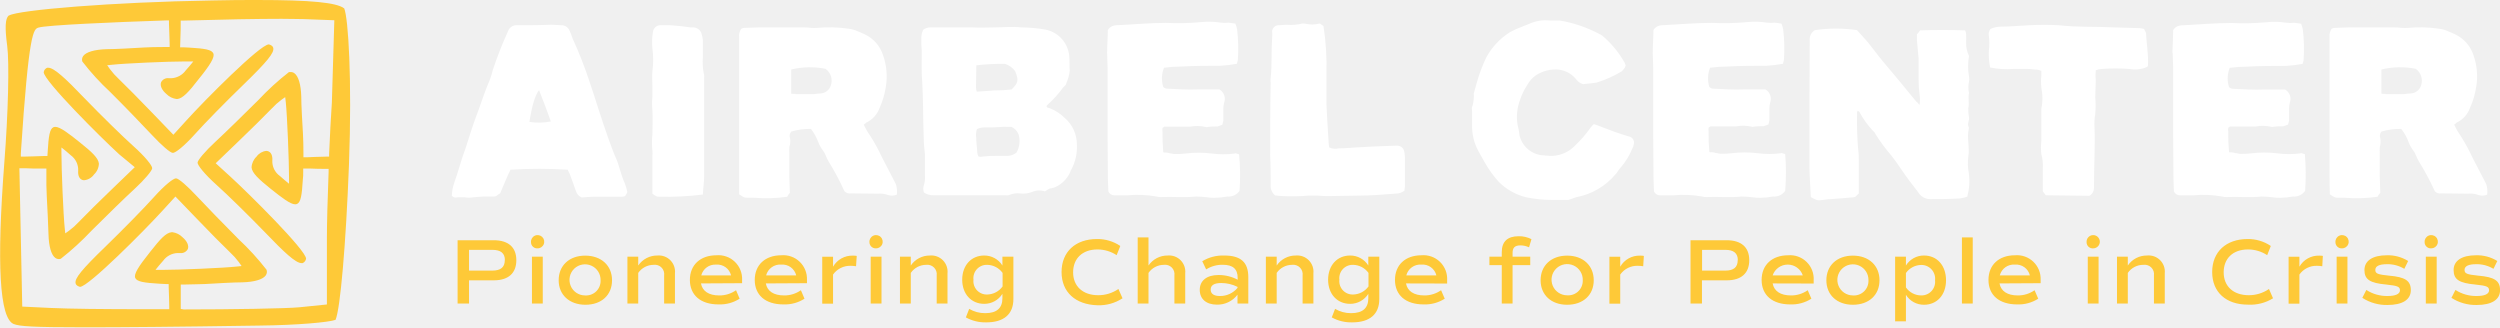
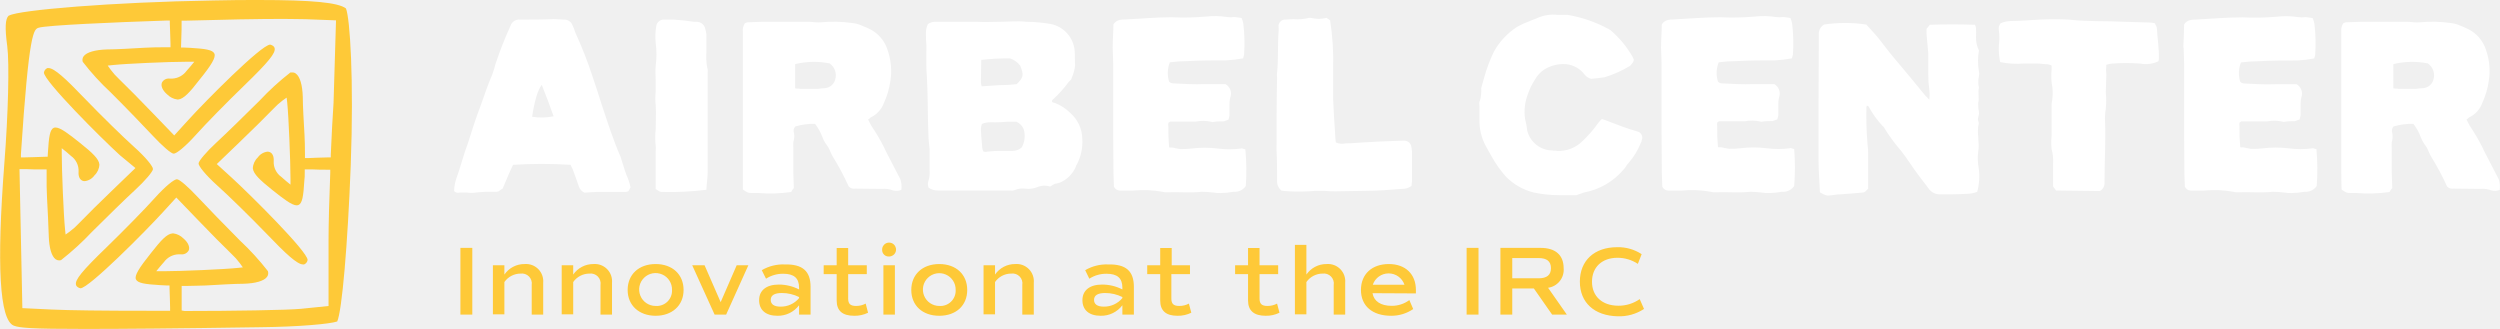
- <svg xmlns="http://www.w3.org/2000/svg" viewBox="0 0 437.07 57.22">
+ <svg xmlns="http://www.w3.org/2000/svg" viewBox="0 0 434.88 57.22">
  <defs>
    <style>.cls-1{fill:#fec938}</style>
  </defs>
  <g id="Layer_2" data-name="Layer 2">
    <g id="design">
-       <path class="cls-1" d="M90.27 45.49c0 2.28-1.4 3.52-3.94 3.52H82v4.06h-2V42h6.31c2.56 0 3.96 1.22 3.96 3.49zm-2 0c0-1.22-.72-1.81-2.2-1.81H82v3.63h4.06c1.47 0 2.19-.58 2.19-1.82zm4.56-3.18A1.16 1.16 0 1 1 94 43.42a1.08 1.08 0 0 1-1.17-1.11zm.17 2.56h1.89v8.2H93zM97.67 49c0-2.58 1.86-4.31 4.64-4.31S107 46.4 107 49s-1.86 4.28-4.65 4.28-4.68-1.73-4.68-4.28zm7.33 0a2.72 2.72 0 1 0-2.72 2.65A2.54 2.54 0 0 0 105 49zm13-1.21v5.28h-1.89v-4.91a1.64 1.64 0 0 0-1.84-1.86 3.28 3.28 0 0 0-2.69 1.41v5.36h-1.89v-8.2h1.89v1.55a4 4 0 0 1 3.36-1.75 2.83 2.83 0 0 1 3.06 3.12zm4.55 1.76c.24 1.35 1.37 2.1 3.19 2.1a5 5 0 0 0 2.94-.91l.63 1.48a6.39 6.39 0 0 1-3.7 1c-3.13 0-5-1.63-5-4.28s1.86-4.31 4.63-4.31a4.14 4.14 0 0 1 4.5 4.31 5.62 5.62 0 0 1 0 .57zm0-1.4h5.26a2.48 2.48 0 0 0-2.62-1.89 2.52 2.52 0 0 0-2.59 1.89zm11.34 1.4c.24 1.35 1.37 2.1 3.19 2.1a5 5 0 0 0 2.94-.91l.63 1.48a6.37 6.37 0 0 1-3.7 1c-3.13 0-5-1.63-5-4.28s1.86-4.31 4.63-4.31a4.14 4.14 0 0 1 4.5 4.31 5.62 5.62 0 0 1 0 .57zm.05-1.4h5.26a2.48 2.48 0 0 0-2.62-1.89 2.52 2.52 0 0 0-2.64 1.89zm15.84-3.41l-.12 1.81a5.31 5.31 0 0 0-.91-.08 3.63 3.63 0 0 0-3.11 1.53v5.09h-1.89v-8.2h1.89v1.74a3.86 3.86 0 0 1 3.47-1.94 2.87 2.87 0 0 1 .67.05zm2.22-2.43a1.16 1.16 0 1 1 1.16 1.11 1.09 1.09 0 0 1-1.16-1.11zm.22 2.56h1.89v8.2h-1.89zm13.43 2.92v5.28h-1.89v-4.91a1.65 1.65 0 0 0-1.85-1.86 3.27 3.27 0 0 0-2.68 1.41v5.36h-1.89v-8.2h1.89v1.55a4 4 0 0 1 3.35-1.75 2.84 2.84 0 0 1 3.07 3.12zm11.52-2.92v7.41c0 2.66-1.67 4.08-4.75 4.08a7 7 0 0 1-3.56-.87l.58-1.49a5.44 5.44 0 0 0 2.81.75c2 0 3-.88 3-2.61v-.77a3.72 3.72 0 0 1-3.18 1.75c-2.27 0-3.85-1.72-3.85-4.22s1.58-4.23 3.85-4.23a3.72 3.72 0 0 1 3.18 1.75v-1.55zm-1.89 2.84a3.4 3.4 0 0 0-2.69-1.41 2.33 2.33 0 0 0-2.4 2.6 2.33 2.33 0 0 0 2.4 2.59 3.4 3.4 0 0 0 2.69-1.41zm10.31-.15c0-3.52 2.41-5.77 6.19-5.77a7.12 7.12 0 0 1 4.08 1.21l-.64 1.61a6.11 6.11 0 0 0-3.36-1c-2.62 0-4.25 1.58-4.25 4s1.68 4 4.38 4a6.12 6.12 0 0 0 3.54-1.09l.72 1.63a7.51 7.51 0 0 1-4.37 1.22c-3.88-.11-6.29-2.31-6.29-5.81zm21.62.23v5.28h-1.89v-4.91a1.64 1.64 0 0 0-1.84-1.86 3.28 3.28 0 0 0-2.69 1.41v5.36h-1.89V41.5h1.89v4.92a4 4 0 0 1 3.36-1.75 2.83 2.83 0 0 1 3.06 3.12zm11.03.68v4.6h-1.89v-1.55a4.37 4.37 0 0 1-3.6 1.74c-1.87 0-3-1-3-2.59s1.21-2.59 3.28-2.59a7.09 7.09 0 0 1 3.35.82v-.3c0-1.58-.83-2.31-2.62-2.31a5.23 5.23 0 0 0-2.89.81l-.68-1.43a6.93 6.93 0 0 1 3.83-1c2.92 0 4.22 1.18 4.22 3.8zm-1.89 1.68a6.37 6.37 0 0 0-2.85-.67c-1.22 0-1.84.39-1.84 1.14s.57 1.13 1.61 1.13a3.9 3.9 0 0 0 3.08-1.42zm13.27-2.36v5.28h-1.89v-4.91a1.65 1.65 0 0 0-1.85-1.86 3.27 3.27 0 0 0-2.68 1.41v5.36h-1.89v-8.2h1.89v1.55a4 4 0 0 1 3.35-1.75 2.84 2.84 0 0 1 3.07 3.12zm11.52-2.92v7.41c0 2.66-1.67 4.08-4.75 4.08a7 7 0 0 1-3.56-.87l.58-1.49a5.44 5.44 0 0 0 2.81.75c2 0 3-.88 3-2.61v-.77a3.72 3.72 0 0 1-3.18 1.75c-2.27 0-3.85-1.72-3.85-4.22s1.58-4.23 3.85-4.23a3.72 3.72 0 0 1 3.18 1.75v-1.55zm-1.89 2.84a3.4 3.4 0 0 0-2.69-1.41 2.33 2.33 0 0 0-2.4 2.6 2.33 2.33 0 0 0 2.4 2.59 3.4 3.4 0 0 0 2.69-1.41zm6.56 1.84c.25 1.35 1.37 2.1 3.2 2.1a5 5 0 0 0 2.93-.91l.64 1.48a6.39 6.39 0 0 1-3.7 1c-3.13 0-5-1.63-5-4.28s1.85-4.31 4.62-4.31A4.14 4.14 0 0 1 253 49v.57zm.05-1.4h5.26a2.48 2.48 0 0 0-2.62-1.89 2.52 2.52 0 0 0-2.64 1.89zm18.58-3.28h3.09v1.48h-3.09v6.72h-1.89v-6.72h-2.16v-1.48h2.16v-.77c0-1.87 1-2.8 2.95-2.8a4.71 4.71 0 0 1 2.24.51l-.42 1.43a3.52 3.52 0 0 0-1.5-.34c-1 0-1.38.41-1.38 1.32zm4.9 4.13c0-2.58 1.86-4.31 4.64-4.31s4.65 1.73 4.65 4.31-1.86 4.28-4.65 4.28-4.64-1.73-4.64-4.28zm7.37 0a2.73 2.73 0 1 0-2.71 2.63 2.54 2.54 0 0 0 2.71-2.63zm10.68-4.26l-.11 1.81a5.31 5.31 0 0 0-.91-.08 3.63 3.63 0 0 0-3.11 1.53v5.09h-1.89v-8.2h1.89v1.74a3.86 3.86 0 0 1 3.47-1.94 2.78 2.78 0 0 1 .66.05zm18.43.75c0 2.28-1.4 3.52-3.94 3.52h-4.33v4.06h-2V42h6.31c2.56 0 3.96 1.22 3.96 3.49zm-2 0c0-1.22-.71-1.81-2.2-1.81h-4.05v3.63h4.05c1.47 0 2.18-.58 2.18-1.82zm6.09 4.06c.25 1.35 1.37 2.1 3.2 2.1a5 5 0 0 0 2.93-.91l.64 1.48a6.39 6.39 0 0 1-3.7 1c-3.13 0-5-1.63-5-4.28s1.86-4.31 4.63-4.31a4.13 4.13 0 0 1 4.47 4.37v.57zm0-1.4h5.27a2.78 2.78 0 0 0-5.27 0zm9.39.85c0-2.58 1.86-4.31 4.64-4.31s4.65 1.73 4.65 4.31-1.86 4.28-4.65 4.28-4.64-1.73-4.64-4.28zm7.36 0a2.72 2.72 0 1 0-2.72 2.65 2.54 2.54 0 0 0 2.72-2.65zm13.56 0c0 2.54-1.56 4.28-3.85 4.28a3.67 3.67 0 0 1-3.16-1.74v4.64h-1.89V44.87h1.89v1.55a3.68 3.68 0 0 1 3.16-1.75c2.29 0 3.85 1.75 3.85 4.33zm-1.92 0a2.4 2.4 0 0 0-2.41-2.68 3.33 3.33 0 0 0-2.68 1.41v2.52a3.27 3.27 0 0 0 2.68 1.4A2.38 2.38 0 0 0 338.3 49zm4.7-7.5h1.89v11.57H343zm6.57 8.05c.25 1.35 1.37 2.1 3.2 2.1a5 5 0 0 0 2.93-.91l.64 1.48a6.39 6.39 0 0 1-3.7 1c-3.13 0-5-1.63-5-4.28s1.85-4.31 4.62-4.31a4.14 4.14 0 0 1 4.5 4.31v.57zm.05-1.4h5.26a2.48 2.48 0 0 0-2.62-1.89 2.52 2.52 0 0 0-2.64 1.89zm15.17-5.84a1.16 1.16 0 1 1 1.21 1.11 1.08 1.08 0 0 1-1.21-1.11zm.21 2.56h1.89v8.2H365zm13.46 2.92v5.28h-1.89v-4.91a1.64 1.64 0 0 0-1.84-1.86 3.28 3.28 0 0 0-2.73 1.41v5.36h-1.89v-8.2H372v1.55a4 4 0 0 1 3.36-1.75 2.83 2.83 0 0 1 3.1 3.12zm8.29-.23c0-3.52 2.42-5.77 6.2-5.77A7.07 7.07 0 0 1 397 43l-.63 1.61a6.11 6.11 0 0 0-3.36-1c-2.63 0-4.25 1.58-4.25 4s1.67 4 4.38 4a6.14 6.14 0 0 0 3.54-1.09l.71 1.63a7.51 7.51 0 0 1-4.39 1.11c-3.85 0-6.25-2.2-6.25-5.7zm19.35-2.82l-.1 1.81a5.31 5.31 0 0 0-.91-.08A3.63 3.63 0 0 0 402 48v5.09h-1.89v-8.2H402v1.74a3.86 3.86 0 0 1 3.47-1.94 2.87 2.87 0 0 1 .63.05zm2.2-2.43a1.16 1.16 0 1 1 1.15 1.11 1.08 1.08 0 0 1-1.15-1.11zm.21 2.56h1.89v8.2h-1.89zm4.49 7.2l.7-1.38a6.62 6.62 0 0 0 3.71 1.06c1.42 0 2.17-.36 2.17-1s-.46-.8-2.36-1c-2.89-.26-3.85-.88-3.85-2.54s1.49-2.58 3.9-2.58a6.67 6.67 0 0 1 3.74 1l-.67 1.37a5.58 5.58 0 0 0-3.07-.81c-1.3 0-2 .34-2 1s.47.8 2.38 1c2.85.24 3.83.88 3.83 2.54s-1.45 2.59-4.09 2.59a7.79 7.79 0 0 1-4.39-1.25zm10.89-9.76a1.16 1.16 0 1 1 1.16 1.11 1.08 1.08 0 0 1-1.16-1.11zm.21 2.56h1.9v8.2h-1.9zm4.48 7.2l.7-1.38a6.63 6.63 0 0 0 3.72 1.06c1.41 0 2.16-.36 2.16-1s-.45-.8-2.36-1c-2.88-.26-3.84-.88-3.84-2.54s1.48-2.58 3.89-2.58a6.71 6.71 0 0 1 3.75 1l-.67 1.37a5.57 5.57 0 0 0-3.06-.81c-1.31 0-2 .34-2 1s.47.8 2.38 1c2.85.24 3.83.88 3.83 2.54s-1.45 2.59-4.09 2.59a7.81 7.81 0 0 1-4.41-1.25z" />
-       <path d="M109.3 34.26a1.08 1.08 0 0 1-.48.13h-5c-.69 0-1.29.09-2.15.13a1.8 1.8 0 0 1-1-1.16c-.34-1-.69-1.93-1.08-3a5.5 5.5 0 0 1-.34-.69 79.72 79.72 0 0 0-10 0c-.61 1.21-1.12 2.54-1.81 4.13a4.74 4.74 0 0 0-.69.47 1.16 1.16 0 0 1-.34.09h-1.85c-.6 0-1.12.09-1.77.13a4.47 4.47 0 0 1-1.55 0h-1.25a.93.93 0 0 1-1-.26A7.46 7.46 0 0 1 79.4 32c.73-2 1.24-4.13 2-6.1.69-2.24 1.42-4.48 2.28-6.72.61-1.76 1.21-3.48 1.94-5.2a13.93 13.93 0 0 0 .56-1.81A65.4 65.4 0 0 1 88.8 5.5a1.58 1.58 0 0 1 1.7-1.09c1.93 0 4 0 5.85-.09.6 0 1.24.09 1.76.09a1.51 1.51 0 0 1 1.46.94 8.7 8.7 0 0 1 .52 1.34 72.39 72.39 0 0 1 3 7.66c.6 1.72 1.12 3.44 1.68 5.16 1 3 1.94 5.94 3.18 8.77.35 1 .61 2.07 1 3.1a10.27 10.27 0 0 1 .73 2.2 3.9 3.9 0 0 1-.38.68zM92.56 21.31a10.42 10.42 0 0 0 3.74-.08c-.64-1.85-1.33-3.62-2.06-5.47-.69.87-1.24 2.72-1.68 5.55zm22.7 13.08c-.43 0-.43 0-1.2-.51v-6.71a4.06 4.06 0 0 0 0-.78 13.57 13.57 0 0 1 0-2.92c0-1.38.09-2.76 0-4.18a11.48 11.48 0 0 1 0-2.41v-1.72c0-.86-.09-1.8 0-2.71a15.3 15.3 0 0 0 0-4 10.47 10.47 0 0 1 .09-2.84 1.32 1.32 0 0 1 1.46-1.2h1.59c1.21.08 2.41.21 3.53.38h.43a1.54 1.54 0 0 1 1.46 1 8 8 0 0 1 .26 1.16V10a11.09 11.09 0 0 0 .13 2.71 2 2 0 0 1 .09.91v17.29c0 1-.18 2-.22 3.1a50.15 50.15 0 0 1-7.62.38zM138.34 23a1.13 1.13 0 0 0-.22 1.16 3.13 3.13 0 0 1-.12 1.54 9.65 9.65 0 0 0 0 1.08V31c0 .91.09 1.68.09 2.71a3.16 3.16 0 0 0-.47.69 25.77 25.77 0 0 1-5.81.17h-1c-.69 0-.69 0-1.59-.6V6.47a2.16 2.16 0 0 1 .35-1.42 1.29 1.29 0 0 1 .47-.17c.86 0 1.68-.09 2.63-.09h7.61c.52 0 1 0 1.59.09a8.16 8.16 0 0 0 1 0 22.81 22.81 0 0 1 5.42.13 5.07 5.07 0 0 1 1.68.47c.35.13.86.35 1.21.52a6.07 6.07 0 0 1 3.22 3.7 11.12 11.12 0 0 1 .48 5.42 14 14 0 0 1-1.12 3.79 4.51 4.51 0 0 1-2.32 2.53 1.83 1.83 0 0 1-.43.35 12.22 12.22 0 0 0 1.16 2 30.33 30.33 0 0 1 2 3.66c.82 1.55 1.59 3.05 2.45 4.73a4.09 4.09 0 0 1 .17 1.85 2.23 2.23 0 0 1-1.46.09 4 4 0 0 0-1.85-.26c-1.59 0-3.23-.05-4.73-.05a1.26 1.26 0 0 1-1.12-.38 44.3 44.3 0 0 0-2.75-5.17 8.29 8.29 0 0 1-.56-1.16 3.72 3.72 0 0 0-.43-.77 5.32 5.32 0 0 1-.82-1.46 9.06 9.06 0 0 0-1.29-2.33 11.21 11.21 0 0 0-3.44.46zm.73-6.54h3.18a12.25 12.25 0 0 1 1.29-.13 2 2 0 0 0 1.72-1.42 2.52 2.52 0 0 0-.94-2.88 14 14 0 0 0-6 .12v4.22a2.68 2.68 0 0 0 .75.04zm23.69-11.67h7.18c1.38.09 2.63 0 4 0s3-.18 4.61 0a25.47 25.47 0 0 1 4.26.39 5.19 5.19 0 0 1 4.13 4.65c.08.81 0 1.72.08 2.54a7.41 7.41 0 0 1-.6 2.19c0 .26-.3.47-.52.69a19.61 19.61 0 0 1-2.79 3.1.36.36 0 0 0-.13.21c0 .35.39.26.52.35a7.62 7.62 0 0 1 2.66 1.72 6.14 6.14 0 0 1 2.11 4.56 8.4 8.4 0 0 1-1 4.51.4.4 0 0 0-.13.31 5.24 5.24 0 0 1-2.75 2.75 4.8 4.8 0 0 1-.61.17c-.47 0-.77.39-1.12.52a3.18 3.18 0 0 0-2.28.13 4.3 4.3 0 0 1-1.93.25 3.52 3.52 0 0 0-1.89.22 1.36 1.36 0 0 1-.74.09h-12.6a2.91 2.91 0 0 1-1.68-.48 1.79 1.79 0 0 1 0-1.33 4.57 4.57 0 0 0 .17-1.59V27c-.08-.9-.21-1.72-.21-2.62-.09-2-.09-4-.13-6 0-1.33-.09-2.62-.13-3.87-.17-1.94-.09-3.79-.09-5.64a16.56 16.56 0 0 1-.08-2 3.42 3.42 0 0 1 .34-1.68 2.16 2.16 0 0 1 1.35-.4zm7.87 10.46a2.69 2.69 0 0 0 .13.77c1.12-.08 2.11-.13 3.1-.21a23.73 23.73 0 0 0 3-.17c1.16-1.17 1.29-1.55.6-3.23a3.6 3.6 0 0 0-1.77-1.25 39 39 0 0 0-5 .26zm7.44 8.22a2.4 2.4 0 0 0-1.24-1.29 21.65 21.65 0 0 0-2.89.08c-1.07.09-2.15-.17-3.14.3a3.24 3.24 0 0 0-.13 1.55c0 .65.09 1.21.13 1.77s0 1.07.3 1.5c.22 0 .43.09.61 0a18.58 18.58 0 0 1 2.71-.13h1.72a2.41 2.41 0 0 0 1.59-.6 4.09 4.09 0 0 0 .34-3.18zm38.64 9.89a2.34 2.34 0 0 1-2.15 1 12.53 12.53 0 0 1-2.2.22 6.61 6.61 0 0 1-1.33-.09 17.52 17.52 0 0 0-1.94-.13c-2.06.22-4.08 0-6.15.09a2 2 0 0 1-.73-.09 18.5 18.5 0 0 0-5.08-.21h-2.36a1.16 1.16 0 0 1-1-.69c0-.69-.08-1.51-.08-2.28 0-2.37-.05-4.78-.05-7.1V12c0-.95-.08-1.81-.08-2.62a.68.68 0 0 1 0-.3c0-1.29.12-2.63.12-3.83a1.68 1.68 0 0 1 1.08-.78 3.48 3.48 0 0 1 .86-.08C198.21 4.28 201 4 203.8 4a43.12 43.12 0 0 0 6.11-.13 13.47 13.47 0 0 1 3.53.09 4.78 4.78 0 0 0 1.33 0c.48.08.82.08 1.21.17a5 5 0 0 1 .3 1 28.54 28.54 0 0 1 .13 5.38 5.14 5.14 0 0 1-.17.64 22.75 22.75 0 0 1-2.89.35c-2.23 0-4.51 0-6.75.13a23.72 23.72 0 0 0-3.1.21 5 5 0 0 0-.13 3.36 1 1 0 0 0 .65.3c1.8.09 3.7.21 5.55.13h3.61A1.91 1.91 0 0 1 214 18a4.31 4.31 0 0 0-.13 1.12v2a6.24 6.24 0 0 1-.17.69c-.26.08-.52.21-.82.3-.56 0-1.16 0-1.72.09-.13 0-.26.08-.39 0a6.54 6.54 0 0 0-2.75-.05h-4.48a2.23 2.23 0 0 0-.3.22 1.72 1.72 0 0 0 0 .64 32.77 32.77 0 0 0 .13 3.57c0 .05.13.09.13.09a2.38 2.38 0 0 1 1 .13c.26 0 .56.13.86.13a13.22 13.22 0 0 0 1.89-.09 18.71 18.71 0 0 1 4.61 0 15.31 15.31 0 0 0 4 0c.21-.13.47.13.77.13a39.14 39.14 0 0 1 .08 6.39zm14.67-28.82a46.13 46.13 0 0 1 .52 8.39v5.24c.08 2.07.21 4 .34 6a15.68 15.68 0 0 0 .13 1.6 2.58 2.58 0 0 0 1.68.17c1.37 0 2.66-.17 4.13-.22 1.89-.13 3.83-.17 5.76-.25h.39a1.25 1.25 0 0 1 1.12.81 6 6 0 0 1 .17 1.12v5.21c0 .21-.09.43-.09.73a2.52 2.52 0 0 1-1.54.51c-2.2.18-4.39.35-6.63.35-1.64 0-3.31.08-5 .08-.65 0-1.3 0-2-.08h-1.59a32.92 32.92 0 0 1-4.56.08 11.6 11.6 0 0 1-1.29-.12 2.12 2.12 0 0 1-.77-1.85c0-1.73 0-3.45-.09-5.12 0-4.22 0-8.48.09-12.7a2.75 2.75 0 0 1 0-.86c.25-2.36.08-4.64.25-6.92a6.18 6.18 0 0 0 0-1.29 1.19 1.19 0 0 1 .95-1c.52 0 1.08-.09 1.59-.09a8.41 8.41 0 0 0 2.76-.22h.3a8.24 8.24 0 0 0 1.42.18 7.88 7.88 0 0 0 1.34-.18c.24.21.49.3.62.43zm52.7 7.27a5.68 5.68 0 0 1-.52.64 19.61 19.61 0 0 1-4.47 2c-.86.09-1.59.22-2.32.26a2.18 2.18 0 0 1-1.12-.73 4.61 4.61 0 0 0-3.14-1.81 6.25 6.25 0 0 0-4 1 5 5 0 0 0-1.5 1.68 10.94 10.94 0 0 0-1.25 2.58 8.46 8.46 0 0 0-.47 4.26 13.65 13.65 0 0 1 .38 2.06 4.55 4.55 0 0 0 4.33 3.42c.34.08.6 0 .82.08a5.83 5.83 0 0 0 4.47-1.72 21.34 21.34 0 0 0 2.76-3.18 4 4 0 0 1 .6-.65 12.41 12.41 0 0 1 1.33.48c1.64.64 3.14 1.2 4.78 1.67a1.11 1.11 0 0 1 .82 1.55.57.57 0 0 1-.13.39 12.12 12.12 0 0 1-2.2 3.61c-.34.3-.47.78-.82 1.08a11.75 11.75 0 0 1-6.88 4c-.39.13-.77.26-1.33.47h-3.06a21.5 21.5 0 0 1-4.39-.47 10.23 10.23 0 0 1-4.77-2.71 19.22 19.22 0 0 1-2.49-3.49c-.34-.64-.73-1.24-1.08-1.93a9.09 9.09 0 0 1-1.07-4.56v-2.28c0-.35-.13-.69.08-1a6.79 6.79 0 0 0 .22-2.19c.21-.73.39-1.34.52-1.85a26.58 26.58 0 0 1 1.68-4.47 12.12 12.12 0 0 1 4.08-4.35 14.4 14.4 0 0 1 2.2-1c.43-.21.86-.3 1.29-.52a6.86 6.86 0 0 1 3.57-.54h1.72a22.94 22.94 0 0 1 7 2.41c.13 0 .21.17.38.21a17.4 17.4 0 0 1 3.9 4.69 5.44 5.44 0 0 1 .22.52 2.52 2.52 0 0 1-.14.39zm28.02 21.55a2.34 2.34 0 0 1-2.15 1 12.53 12.53 0 0 1-2.2.22 6.61 6.61 0 0 1-1.33-.09 17.52 17.52 0 0 0-1.94-.13c-2.06.22-4.08 0-6.15.09a2 2 0 0 1-.73-.09 18.5 18.5 0 0 0-5.08-.21h-2.36a1.16 1.16 0 0 1-1-.69c0-.69-.08-1.51-.08-2.28 0-2.37-.05-4.78-.05-7.1V12c0-.95-.08-1.81-.08-2.62a.68.68 0 0 1 0-.3c0-1.29.12-2.63.12-3.83a1.68 1.68 0 0 1 1.08-.78 3.48 3.48 0 0 1 .86-.08c2.67-.13 5.42-.39 8.26-.39a43.12 43.12 0 0 0 6.11-.13 13.47 13.47 0 0 1 3.53.09 4.78 4.78 0 0 0 1.33 0c.48.08.82.08 1.21.17a5 5 0 0 1 .3 1 28.54 28.54 0 0 1 .13 5.38 5.14 5.14 0 0 1-.17.64 22.75 22.75 0 0 1-2.89.35c-2.23 0-4.51 0-6.75.13a23.72 23.72 0 0 0-3.1.21 5 5 0 0 0-.13 3.36 1 1 0 0 0 .65.3c1.8.09 3.7.21 5.55.13h3.61a1.91 1.91 0 0 1 .82 2.32 4.31 4.31 0 0 0-.13 1.12v2a6.24 6.24 0 0 1-.17.69c-.26.08-.52.21-.82.3-.56 0-1.16 0-1.72.09-.13 0-.26.08-.39 0a6.54 6.54 0 0 0-2.75-.05h-4.48a2.23 2.23 0 0 0-.3.22 1.72 1.72 0 0 0 0 .64 32.77 32.77 0 0 0 .13 3.57c0 .05.13.09.13.09a2.38 2.38 0 0 1 1 .13c.26 0 .56.13.86.13a13.22 13.22 0 0 0 1.89-.09 18.71 18.71 0 0 1 4.61 0 15.31 15.31 0 0 0 4 0c.21-.13.47.13.77.13a39.14 39.14 0 0 1 0 6.44zm4.24-4.36V18.78c0-4 .05-7.83.05-11.71a1.88 1.88 0 0 1 .9-1.8 24.85 24.85 0 0 1 7.36 0c.68.78 1.37 1.47 2 2.24.82 1 1.68 2.2 2.54 3.23q3 3.54 5.81 7c.25.13.34.39.6.6a6.52 6.52 0 0 0 0-1.8 17.11 17.11 0 0 1-.17-2.54v-3.7c-.09-1-.22-2.28-.3-3.31V6a5.28 5.28 0 0 0 .56-.69c2.62-.09 5.2-.09 7.87 0a1.74 1.74 0 0 1 .17.65 13.86 13.86 0 0 1 0 1.46 5.07 5.07 0 0 0 .51 2.37 10.18 10.18 0 0 0 0 3.61 1.93 1.93 0 0 1 0 .86 4.41 4.41 0 0 0 0 2c-.21.82.09 1.81-.13 2.67a7.36 7.36 0 0 0 .13 1.59c.09.52-.3 1-.13 1.51a.72.72 0 0 1 .09.51c-.39 1.55.21 3.23-.09 4.86a9.09 9.09 0 0 0 .09 2.84 10.31 10.31 0 0 1-.26 4.13 5.18 5.18 0 0 1-1.89.35c-1.51.09-3.06.09-4.56.09a2.41 2.41 0 0 1-1.9-.87c-.6-.86-1.2-1.54-1.76-2.32-1.12-1.46-2.07-3.05-3.14-4.39a30.94 30.94 0 0 1-2.8-3.78 1.2 1.2 0 0 0-.43-.56 16 16 0 0 1-2.36-3.27c0-.13-.22-.17-.35-.26a.92.92 0 0 0-.08.26 59.47 59.47 0 0 0 .17 6.24 13.6 13.6 0 0 1 .13 2.32v5.64a7.48 7.48 0 0 0-.56.55 1 1 0 0 1-.48.13c-1.29.13-2.58.22-3.87.31-.51 0-1.07.12-1.59.17-.69.08-.82.08-1.89-.52-.07-1.92-.24-3.77-.24-5.46zm41.32 5.14a7.7 7.7 0 0 0-.52-.69v-4.09a7.23 7.23 0 0 0-.26-2.41 10.68 10.68 0 0 1 0-2.32v-5.51c0-.3.13-.64.13-.95a8.14 8.14 0 0 0 0-2 10.15 10.15 0 0 1-.13-3v-.77a2.13 2.13 0 0 0-.69-.22c-.6 0-1.21-.13-1.81-.13h-2.32a14.62 14.62 0 0 1-4.13-.25 11.43 11.43 0 0 1-.22-2.93 10.16 10.16 0 0 0 0-2.58 1.5 1.5 0 0 1 .29-1.24 4.83 4.83 0 0 1 1.68-.39c1.72 0 3.4-.17 5.07-.25s3.49-.09 5.17 0c3.22.38 6.45.21 9.68.38l4.43.13a5.82 5.82 0 0 1 .82.13c.08.3.34.56.34.82.09 1.81.43 3.66.34 5.55a.52.52 0 0 1-.12.26 5.09 5.09 0 0 1-3.1.38 32.23 32.23 0 0 0-4.91 0 3.13 3.13 0 0 0-1 .22 7.92 7.92 0 0 0 0 1.76c0 .9-.09 2-.09 3a16.17 16.17 0 0 1 0 2.88 9.59 9.59 0 0 0-.13 2.28c.13 3.32-.09 6.67-.09 10v.65a1.59 1.59 0 0 1-.81 1.38zm45.34-.78a2.35 2.35 0 0 1-2.15 1 12.62 12.62 0 0 1-2.2.22 6.61 6.61 0 0 1-1.33-.09 17.52 17.52 0 0 0-1.94-.13c-2.06.22-4.08 0-6.15.09a2 2 0 0 1-.73-.09 18.5 18.5 0 0 0-5.08-.21h-2.36a1.15 1.15 0 0 1-1-.69c0-.69-.08-1.51-.08-2.28 0-2.37-.05-4.78-.05-7.1V12c0-.95-.08-1.81-.08-2.62a.56.56 0 0 1-.05-.3c.05-1.29.13-2.63.13-3.83a1.68 1.68 0 0 1 1.07-.76 3.44 3.44 0 0 1 .86-.08c2.67-.13 5.42-.39 8.26-.39a43.15 43.15 0 0 0 6.11-.13 13.47 13.47 0 0 1 3.53.09 4.78 4.78 0 0 0 1.33 0c.47.08.82.08 1.21.17a5.74 5.74 0 0 1 .3 1 28.54 28.54 0 0 1 .13 5.38 3.94 3.94 0 0 1-.18.64 22.39 22.39 0 0 1-2.88.35c-2.24 0-4.52 0-6.75.13a23.72 23.72 0 0 0-3.1.21 5 5 0 0 0-.13 3.36 1 1 0 0 0 .65.3c1.8.09 3.7.21 5.55.13h3.61a1.91 1.91 0 0 1 .82 2.32 4.31 4.31 0 0 0-.13 1.12v2a6.24 6.24 0 0 1-.17.69c-.26.08-.52.21-.82.3-.56 0-1.16 0-1.72.09-.13 0-.26.08-.39 0a6.54 6.54 0 0 0-2.75-.05h-4.48a2.23 2.23 0 0 0-.3.22 1.72 1.72 0 0 0 0 .64 32.77 32.77 0 0 0 .13 3.57c0 .05.13.09.13.09a2.38 2.38 0 0 1 1 .13c.26 0 .56.13.86.13a13.29 13.29 0 0 0 1.89-.09 18.71 18.71 0 0 1 4.61 0 15.31 15.31 0 0 0 4 0c.21-.13.47.13.77.13a40.33 40.33 0 0 1 .05 6.42zM416.35 23a1.15 1.15 0 0 0-.21 1.16 3.36 3.36 0 0 1-.09 1.59 9.65 9.65 0 0 0 0 1.08V31c0 .91.09 1.68.09 2.71a3.16 3.16 0 0 0-.48.69 25.67 25.67 0 0 1-5.8.17h-.95c-.69 0-.69 0-1.59-.6-.05-1.29-.05-2.54-.05-3.91V6.47a2.16 2.16 0 0 1 .35-1.42 1.22 1.22 0 0 1 .47-.17c.86 0 1.68-.09 2.62-.09h7.62c.51 0 1 0 1.59.09a8.17 8.17 0 0 0 1 0 22.81 22.81 0 0 1 5.42.13 5.14 5.14 0 0 1 1.68.47c.34.13.86.35 1.2.52a6.09 6.09 0 0 1 3.23 3.7 11 11 0 0 1 .47 5.42 13.63 13.63 0 0 1-1.12 3.79 4.48 4.48 0 0 1-2.32 2.53 1.83 1.83 0 0 1-.43.35 13 13 0 0 0 1.16 2 30.4 30.4 0 0 1 2 3.66c.81 1.55 1.59 3.05 2.45 4.73a4.23 4.23 0 0 1 .17 1.85 2.23 2.23 0 0 1-1.46.09 4 4 0 0 0-1.85-.26c-1.59 0-3.23-.05-4.74-.05a1.24 1.24 0 0 1-1.11-.38 44.38 44.38 0 0 0-2.76-5.17 9.58 9.58 0 0 1-.56-1.16 3.31 3.31 0 0 0-.43-.77 5.9 5.9 0 0 1-.82-1.46 8.5 8.5 0 0 0-1.29-2.33 11.29 11.29 0 0 0-3.46.46zm.73-6.54h3.19a12.25 12.25 0 0 1 1.29-.13 2 2 0 0 0 1.72-1.42 2.53 2.53 0 0 0-.95-2.88 14 14 0 0 0-6 .12v4.22a2.8 2.8 0 0 0 .75.04z" fill="#fff" />
+       <path class="cls-1" d="M80.09 43.12h2.07v11.61h-2.07zm14.4 6.07v5.54h-2v-5.14a1.73 1.73 0 0 0-1.93-2 3.45 3.45 0 0 0-2.82 1.47v5.62h-2v-8.54h2v1.62a4.21 4.21 0 0 1 3.52-1.83 3 3 0 0 1 3.23 3.26zm11.97 0v5.54h-2v-5.14a1.73 1.73 0 0 0-1.93-2 3.45 3.45 0 0 0-2.82 1.47v5.62h-2v-8.54h2v1.62a4.24 4.24 0 0 1 3.52-1.83 3 3 0 0 1 3.23 3.26zm2.72 1.25c0-2.7 1.95-4.51 4.87-4.51s4.86 1.81 4.86 4.51-2 4.49-4.86 4.49-4.87-1.79-4.87-4.49zm7.72 0a2.86 2.86 0 1 0-2.85 2.78 2.66 2.66 0 0 0 2.85-2.78zm13.28-4.3l-3.87 8.59h-2l-3.9-8.59h2.15l2.8 6.42 2.79-6.42zM141 49.91v4.82h-2V53.1a4.61 4.61 0 0 1-3.78 1.83c-2 0-3.17-1-3.17-2.71s1.26-2.72 3.43-2.72a7.66 7.66 0 0 1 3.52.85v-.3c0-1.66-.87-2.43-2.75-2.43a5.41 5.41 0 0 0-3 .86l-.74-1.48a7.28 7.28 0 0 1 4-1c3.1-.07 4.49 1.16 4.49 3.91zm-2 1.76a6.72 6.72 0 0 0-3-.7c-1.28 0-1.93.41-1.93 1.19s.6 1.18 1.69 1.18a4.11 4.11 0 0 0 3.24-1.48zm12 2.73a5.24 5.24 0 0 1-2.41.53c-2.05 0-3.05-.87-3.05-2.66v-4.58h-2.26v-1.55h2.26v-3h2v3h3.24v1.55h-3.24v4.25c0 .92.39 1.28 1.38 1.28a3.47 3.47 0 0 0 1.67-.41zm2.45-10.94a1.21 1.21 0 1 1 1.21 1.16 1.13 1.13 0 0 1-1.21-1.16zm.22 2.68h2v8.59h-2zm4.85 4.3c0-2.7 1.95-4.51 4.87-4.51s4.86 1.81 4.86 4.51-1.94 4.49-4.86 4.49-4.87-1.79-4.87-4.49zm7.72 0a2.85 2.85 0 1 0-2.85 2.78 2.66 2.66 0 0 0 2.85-2.78zm13.59-1.25v5.54h-2v-5.14a1.72 1.72 0 0 0-1.93-2 3.41 3.41 0 0 0-2.81 1.47v5.62h-2v-8.54h2v1.62a4.21 4.21 0 0 1 3.51-1.83 3 3 0 0 1 3.23 3.26zm17.41.72v4.82h-2V53.1a4.61 4.61 0 0 1-3.78 1.83c-2 0-3.17-1-3.17-2.71s1.26-2.72 3.43-2.72a7.66 7.66 0 0 1 3.52.85v-.3c0-1.66-.87-2.43-2.75-2.43a5.41 5.41 0 0 0-3 .86l-.72-1.48a7.28 7.28 0 0 1 4-1c3.1-.07 4.47 1.16 4.47 3.91zm-2 1.76a6.72 6.72 0 0 0-3-.7c-1.28 0-1.93.41-1.93 1.19s.6 1.18 1.69 1.18a4.11 4.11 0 0 0 3.23-1.48zm11.99 2.73a5.24 5.24 0 0 1-2.41.53c-2 0-3-.87-3-2.66v-4.58h-2.26v-1.55h2.26v-3h2v3H207v1.55h-3.24v4.25c0 .92.39 1.28 1.38 1.28a3.44 3.44 0 0 0 1.67-.41zm15.34 0a5.24 5.24 0 0 1-2.41.53c-2 0-3.06-.87-3.06-2.66v-4.58h-2.25v-1.55h2.25v-3h2v3h3.24v1.55h-3.24v4.25c0 .92.39 1.28 1.38 1.28a3.47 3.47 0 0 0 1.67-.41zM234 49.19v5.54h-2v-5.14a1.73 1.73 0 0 0-1.93-2 3.45 3.45 0 0 0-2.82 1.47v5.62h-2V42.6h2v5.16a4.21 4.21 0 0 1 3.52-1.83 3 3 0 0 1 3.23 3.26zm4.75 1.81c.25 1.41 1.43 2.2 3.34 2.2a5.11 5.11 0 0 0 3.07-1l.67 1.56a6.7 6.7 0 0 1-3.83 1.17c-3.28 0-5.26-1.71-5.26-4.49s1.94-4.51 4.85-4.51 4.71 1.78 4.71 4.51v.6zm.05-1.47h5.51a2.91 2.91 0 0 0-5.51 0zm16.32-6.41h2.07v11.61h-2.07zM270 54.73l-3.18-4.55h-3.76v4.55H261V43.12h7c2.56 0 4 1.24 4 3.53a3.16 3.16 0 0 1-2.71 3.41l3.27 4.67zm-6.94-6.32h4.58c1.45 0 2.15-.58 2.15-1.76s-.7-1.76-2.15-1.76h-4.58zm11.76.59c0-3.68 2.52-6 6.49-6a7.44 7.44 0 0 1 4.26 1.21l-.66 1.69a6.44 6.44 0 0 0-3.52-1.06c-2.75 0-4.46 1.66-4.46 4.17s1.76 4.17 4.6 4.17a6.36 6.36 0 0 0 3.7-1.15l.75 1.71a7.82 7.82 0 0 1-4.57 1.28c-4.08-.09-6.59-2.39-6.59-6.02z" />
+       <path d="M109.3 33.26a1.08 1.08 0 0 1-.48.13h-5c-.69 0-1.29.09-2.15.13a1.8 1.8 0 0 1-1-1.16c-.34-1-.69-1.93-1.08-3a5.5 5.5 0 0 1-.34-.69 79.72 79.72 0 0 0-10 0c-.61 1.21-1.12 2.54-1.81 4.13a4.74 4.74 0 0 0-.69.47 1.16 1.16 0 0 1-.34.09h-1.85c-.6 0-1.12.09-1.77.13a4.47 4.47 0 0 1-1.55 0h-1.25a.93.93 0 0 1-1-.26A7.46 7.46 0 0 1 79.4 31c.73-2 1.24-4.13 2-6.1.69-2.24 1.42-4.48 2.28-6.72.61-1.76 1.21-3.48 1.94-5.2a13.93 13.93 0 0 0 .56-1.81A65.4 65.4 0 0 1 88.8 4.5a1.58 1.58 0 0 1 1.7-1.09c1.93 0 4 0 5.85-.09.6 0 1.24.09 1.76.09a1.51 1.51 0 0 1 1.46.94 8.7 8.7 0 0 1 .52 1.34 72.39 72.39 0 0 1 3 7.66c.6 1.72 1.12 3.44 1.68 5.16 1 3 1.94 5.94 3.18 8.77.35 1 .61 2.07 1 3.1a10.27 10.27 0 0 1 .73 2.2 3.9 3.9 0 0 1-.38.68zM92.56 20.31a10.42 10.42 0 0 0 3.74-.08c-.64-1.85-1.33-3.62-2.06-5.47-.69.87-1.24 2.72-1.68 5.55zm22.7 13.08c-.43 0-.43 0-1.2-.51v-6.71a4.06 4.06 0 0 0 0-.78 13.57 13.57 0 0 1 0-2.92c0-1.38.09-2.76 0-4.18a11.48 11.48 0 0 1 0-2.41v-1.72c0-.86-.09-1.8 0-2.71a15.3 15.3 0 0 0 0-4 10.47 10.47 0 0 1 .09-2.84 1.32 1.32 0 0 1 1.46-1.2h1.59c1.21.08 2.41.21 3.53.38h.43a1.54 1.54 0 0 1 1.46 1 8 8 0 0 1 .26 1.16V9a11.09 11.09 0 0 0 .13 2.71 2 2 0 0 1 .09.91v17.29c0 1-.18 2-.22 3.1a50.15 50.15 0 0 1-7.62.38zM138.34 22a1.13 1.13 0 0 0-.22 1.16 3.13 3.13 0 0 1-.12 1.54 9.65 9.65 0 0 0 0 1.08V30c0 .91.09 1.68.09 2.71a3.16 3.16 0 0 0-.47.69 25.77 25.77 0 0 1-5.81.17h-1c-.69 0-.69 0-1.59-.6V5.47a2.16 2.16 0 0 1 .35-1.42 1.29 1.29 0 0 1 .47-.17c.86 0 1.68-.09 2.63-.09h7.61c.52 0 1 0 1.59.09a8.16 8.16 0 0 0 1 0 22.81 22.81 0 0 1 5.42.13 5.07 5.07 0 0 1 1.68.47c.35.13.86.35 1.21.52a6.07 6.07 0 0 1 3.22 3.7 11.12 11.12 0 0 1 .48 5.42 14 14 0 0 1-1.12 3.79 4.51 4.51 0 0 1-2.32 2.53 1.83 1.83 0 0 1-.43.35 12.22 12.22 0 0 0 1.16 2 30.33 30.33 0 0 1 2 3.66c.82 1.55 1.59 3.05 2.45 4.73a4.09 4.09 0 0 1 .17 1.85 2.23 2.23 0 0 1-1.46.09 4 4 0 0 0-1.85-.26c-1.59 0-3.23-.05-4.73-.05a1.26 1.26 0 0 1-1.12-.38 44.3 44.3 0 0 0-2.75-5.17 8.29 8.29 0 0 1-.56-1.16 3.72 3.72 0 0 0-.43-.77 5.32 5.32 0 0 1-.82-1.46 9.06 9.06 0 0 0-1.29-2.33 11.21 11.21 0 0 0-3.44.46zm.73-6.54h3.18a12.25 12.25 0 0 1 1.29-.13 2 2 0 0 0 1.72-1.42 2.52 2.52 0 0 0-.94-2.88 14 14 0 0 0-6 .12v4.22a2.68 2.68 0 0 0 .75.04zm23.69-11.67h7.18c1.38.09 2.63 0 4 0s3-.18 4.61 0a25.47 25.47 0 0 1 4.26.39 5.19 5.19 0 0 1 4.13 4.65c.08.81 0 1.72.08 2.54a7.41 7.41 0 0 1-.6 2.19c0 .26-.3.47-.52.69a19.61 19.61 0 0 1-2.79 3.1.36.36 0 0 0-.13.21c0 .35.39.26.52.35a7.62 7.62 0 0 1 2.66 1.72 6.14 6.14 0 0 1 2.11 4.56 8.4 8.4 0 0 1-1 4.51.4.4 0 0 0-.13.31 5.24 5.24 0 0 1-2.75 2.75 4.8 4.8 0 0 1-.61.17c-.47 0-.77.39-1.12.52a3.18 3.18 0 0 0-2.28.13 4.3 4.3 0 0 1-1.93.25 3.52 3.52 0 0 0-1.89.22 1.36 1.36 0 0 1-.74.09h-12.6a2.91 2.91 0 0 1-1.68-.48 1.79 1.79 0 0 1 0-1.33 4.57 4.57 0 0 0 .17-1.59V26c-.08-.9-.21-1.72-.21-2.62-.09-2-.09-4-.13-6 0-1.33-.09-2.62-.13-3.87-.17-1.94-.09-3.79-.09-5.64a16.56 16.56 0 0 1-.08-2 3.42 3.42 0 0 1 .34-1.68 2.16 2.16 0 0 1 1.35-.4zm7.87 10.46a2.69 2.69 0 0 0 .13.77c1.12-.08 2.11-.13 3.1-.21a23.73 23.73 0 0 0 3-.17c1.16-1.17 1.29-1.55.6-3.23a3.6 3.6 0 0 0-1.77-1.25 39 39 0 0 0-5 .26zm7.44 8.22a2.4 2.4 0 0 0-1.24-1.29 21.65 21.65 0 0 0-2.89.08c-1.07.09-2.15-.17-3.14.3a3.24 3.24 0 0 0-.13 1.55c0 .65.09 1.21.13 1.77s0 1.07.3 1.5c.22 0 .43.09.61 0a18.58 18.58 0 0 1 2.71-.13h1.72a2.41 2.41 0 0 0 1.59-.6 4.09 4.09 0 0 0 .34-3.18zm38.64 9.89a2.34 2.34 0 0 1-2.15 1 12.53 12.53 0 0 1-2.2.22 6.61 6.61 0 0 1-1.33-.09 17.52 17.52 0 0 0-1.94-.13c-2.06.22-4.08 0-6.15.09a2 2 0 0 1-.73-.09 18.5 18.5 0 0 0-5.08-.21h-2.36a1.16 1.16 0 0 1-1-.69c0-.69-.08-1.51-.08-2.28 0-2.37-.05-4.78-.05-7.1V11c0-.95-.08-1.81-.08-2.62a.68.68 0 0 1 0-.3c0-1.29.12-2.63.12-3.83a1.68 1.68 0 0 1 1.08-.78 3.48 3.48 0 0 1 .86-.08C198.21 3.28 201 3 203.8 3a43.12 43.12 0 0 0 6.11-.13 13.47 13.47 0 0 1 3.53.09 4.78 4.78 0 0 0 1.33 0c.48.08.82.08 1.21.17a5 5 0 0 1 .3 1 28.54 28.54 0 0 1 .13 5.38 5.14 5.14 0 0 1-.17.64 22.75 22.75 0 0 1-2.89.35c-2.23 0-4.51 0-6.75.13a23.72 23.72 0 0 0-3.1.21 5 5 0 0 0-.13 3.36 1 1 0 0 0 .65.3c1.8.09 3.7.21 5.55.13h3.61A1.91 1.91 0 0 1 214 17a4.31 4.31 0 0 0-.13 1.12v2a6.24 6.24 0 0 1-.17.69c-.26.08-.52.21-.82.3-.56 0-1.16 0-1.72.09-.13 0-.26.08-.39 0a6.54 6.54 0 0 0-2.75-.05h-4.48a2.23 2.23 0 0 0-.3.22 1.72 1.72 0 0 0 0 .64 32.77 32.77 0 0 0 .13 3.57c0 .05.13.09.13.09a2.38 2.38 0 0 1 1 .13c.26 0 .56.13.86.13a13.22 13.22 0 0 0 1.89-.09 18.71 18.71 0 0 1 4.61 0 15.31 15.31 0 0 0 4 0c.21-.13.47.13.77.13a39.14 39.14 0 0 1 .08 6.39zm14.67-28.82a46.13 46.13 0 0 1 .52 8.39v5.24c.08 2.07.21 4 .34 6a15.68 15.68 0 0 0 .13 1.6 2.58 2.58 0 0 0 1.68.17c1.37 0 2.66-.17 4.13-.22 1.89-.13 3.83-.17 5.76-.25h.39a1.25 1.25 0 0 1 1.12.81 6 6 0 0 1 .17 1.12v5.21c0 .21-.09.43-.09.73a2.52 2.52 0 0 1-1.54.51c-2.2.18-4.39.35-6.63.35-1.64 0-3.31.08-5 .08-.65 0-1.3 0-2-.08h-1.59a32.92 32.92 0 0 1-4.56.08 11.6 11.6 0 0 1-1.29-.12 2.12 2.12 0 0 1-.77-1.85c0-1.73 0-3.45-.09-5.12 0-4.22 0-8.48.09-12.7a2.75 2.75 0 0 1 0-.86c.25-2.36.08-4.64.25-6.92a6.18 6.18 0 0 0 0-1.29 1.19 1.19 0 0 1 .95-1c.52 0 1.08-.09 1.59-.09a8.41 8.41 0 0 0 2.76-.22h.3a8.24 8.24 0 0 0 1.42.18 7.88 7.88 0 0 0 1.34-.18c.24.21.49.3.62.43zm52.7 7.27a5.68 5.68 0 0 1-.52.64 19.61 19.61 0 0 1-4.47 2c-.86.09-1.59.22-2.32.26a2.18 2.18 0 0 1-1.12-.73 4.61 4.61 0 0 0-3.14-1.81 6.25 6.25 0 0 0-4 1 5 5 0 0 0-1.5 1.68 10.94 10.94 0 0 0-1.25 2.58 8.46 8.46 0 0 0-.47 4.26 13.65 13.65 0 0 1 .38 2.06 4.55 4.55 0 0 0 4.33 3.42c.34.08.6 0 .82.08a5.83 5.83 0 0 0 4.47-1.72 21.34 21.34 0 0 0 2.76-3.18 4 4 0 0 1 .6-.65 12.41 12.41 0 0 1 1.33.48c1.64.64 3.14 1.2 4.78 1.67a1.11 1.11 0 0 1 .82 1.55.57.57 0 0 1-.13.39 12.12 12.12 0 0 1-2.2 3.61c-.34.3-.47.78-.82 1.08a11.75 11.75 0 0 1-6.88 4c-.39.13-.77.26-1.33.47h-3.06a21.5 21.5 0 0 1-4.39-.47 10.23 10.23 0 0 1-4.77-2.71 19.22 19.22 0 0 1-2.49-3.49c-.34-.64-.73-1.24-1.08-1.93a9.09 9.09 0 0 1-1.07-4.56v-2.28c0-.35-.13-.69.08-1a6.79 6.79 0 0 0 .22-2.19c.21-.73.39-1.34.52-1.85A26.58 26.58 0 0 1 259.86 9a12.12 12.12 0 0 1 4.08-4.35 14.4 14.4 0 0 1 2.2-1c.43-.21.86-.3 1.29-.52a6.86 6.86 0 0 1 3.57-.54h1.72a22.94 22.94 0 0 1 7 2.41c.13 0 .21.17.38.21A17.4 17.4 0 0 1 284 9.9a5.44 5.44 0 0 1 .22.52 2.52 2.52 0 0 1-.14.39zm28.02 21.55a2.34 2.34 0 0 1-2.15 1 12.53 12.53 0 0 1-2.2.22 6.61 6.61 0 0 1-1.33-.09 17.52 17.52 0 0 0-1.94-.13c-2.06.22-4.08 0-6.15.09a2 2 0 0 1-.73-.09 18.5 18.5 0 0 0-5.08-.21h-2.36a1.16 1.16 0 0 1-1-.69c0-.69-.08-1.51-.08-2.28 0-2.37-.05-4.78-.05-7.1V11c0-.95-.08-1.81-.08-2.62a.68.68 0 0 1 0-.3c0-1.29.12-2.63.12-3.83a1.68 1.68 0 0 1 1.08-.78 3.48 3.48 0 0 1 .86-.08c2.67-.13 5.42-.39 8.26-.39a43.12 43.12 0 0 0 6.11-.13 13.47 13.47 0 0 1 3.53.09 4.78 4.78 0 0 0 1.33 0c.48.08.82.08 1.21.17a5 5 0 0 1 .3 1 28.54 28.54 0 0 1 .13 5.38 5.14 5.14 0 0 1-.17.64 22.75 22.75 0 0 1-2.89.35c-2.23 0-4.51 0-6.75.13a23.72 23.72 0 0 0-3.1.21 5 5 0 0 0-.13 3.36 1 1 0 0 0 .65.3c1.8.09 3.7.21 5.55.13h3.61a1.91 1.91 0 0 1 .82 2.32 4.31 4.31 0 0 0-.13 1.12v2a6.24 6.24 0 0 1-.17.69c-.26.08-.52.21-.82.3-.56 0-1.16 0-1.72.09-.13 0-.26.08-.39 0a6.54 6.54 0 0 0-2.75-.05h-4.48a2.23 2.23 0 0 0-.3.22 1.72 1.72 0 0 0 0 .64 32.77 32.77 0 0 0 .13 3.57c0 .05.13.09.13.09a2.38 2.38 0 0 1 1 .13c.26 0 .56.13.86.13a13.22 13.22 0 0 0 1.89-.09 18.71 18.71 0 0 1 4.61 0 15.31 15.31 0 0 0 4 0c.21-.13.47.13.77.13a39.14 39.14 0 0 1 0 6.44zm4.24-4.36V17.78c0-4 .05-7.83.05-11.71a1.88 1.88 0 0 1 .9-1.8 24.85 24.85 0 0 1 7.36 0c.68.78 1.37 1.47 2 2.24.82 1 1.68 2.2 2.54 3.23q3 3.54 5.81 7c.25.13.34.39.6.6a6.52 6.52 0 0 0 0-1.8 17.11 17.11 0 0 1-.17-2.54V9.3c-.09-1-.22-2.28-.3-3.31V5a5.28 5.28 0 0 0 .56-.69c2.62-.09 5.2-.09 7.87 0a1.74 1.74 0 0 1 .17.65 13.86 13.86 0 0 1 0 1.46 5.07 5.07 0 0 0 .51 2.37 10.18 10.18 0 0 0 0 3.61 1.93 1.93 0 0 1 0 .86 4.41 4.41 0 0 0 0 2c-.21.82.09 1.81-.13 2.67a7.36 7.36 0 0 0 .13 1.59c.09.52-.3 1-.13 1.51a.72.72 0 0 1 .09.51c-.39 1.55.21 3.23-.09 4.86a9.09 9.09 0 0 0 .09 2.84 10.31 10.31 0 0 1-.26 4.13 5.18 5.18 0 0 1-1.89.35c-1.51.09-3.06.09-4.56.09a2.41 2.41 0 0 1-1.9-.87c-.6-.86-1.2-1.54-1.76-2.32-1.12-1.46-2.07-3.05-3.14-4.39a30.94 30.94 0 0 1-2.8-3.78 1.2 1.2 0 0 0-.43-.56 16 16 0 0 1-2.36-3.27c0-.13-.22-.17-.35-.26a.92.92 0 0 0-.08.26 59.47 59.47 0 0 0 .17 6.24 13.6 13.6 0 0 1 .13 2.32v5.64a7.48 7.48 0 0 0-.56.55 1 1 0 0 1-.48.13c-1.29.13-2.58.22-3.87.31-.51 0-1.07.12-1.59.17-.69.08-.82.08-1.89-.52-.07-1.92-.24-3.77-.24-5.46zm41.32 5.14a7.7 7.7 0 0 0-.52-.69v-4.09a7.23 7.23 0 0 0-.26-2.41 10.68 10.68 0 0 1 0-2.32v-5.51c0-.3.13-.64.13-.95a8.14 8.14 0 0 0 0-2 10.15 10.15 0 0 1-.13-3v-.77a2.13 2.13 0 0 0-.69-.22c-.6 0-1.21-.13-1.81-.13h-2.32a14.62 14.62 0 0 1-4.13-.25 11.43 11.43 0 0 1-.22-2.93 10.16 10.16 0 0 0 0-2.58 1.5 1.5 0 0 1 .29-1.24 4.83 4.83 0 0 1 1.68-.39c1.72 0 3.4-.17 5.07-.25s3.49-.09 5.17 0c3.22.38 6.45.21 9.68.38l4.43.13a5.82 5.82 0 0 1 .82.13c.08.3.34.56.34.82.09 1.81.43 3.66.34 5.55a.52.52 0 0 1-.12.26 5.09 5.09 0 0 1-3.1.38 32.23 32.23 0 0 0-4.91 0 3.13 3.13 0 0 0-1 .22 7.92 7.92 0 0 0 0 1.76c0 .9-.09 2-.09 3a16.17 16.17 0 0 1 0 2.88 9.59 9.59 0 0 0-.13 2.28c.13 3.32-.09 6.67-.09 10v.65a1.59 1.59 0 0 1-.81 1.38zm45.34-.78a2.35 2.35 0 0 1-2.15 1 12.62 12.62 0 0 1-2.2.22 6.61 6.61 0 0 1-1.33-.09 17.52 17.52 0 0 0-1.94-.13c-2.06.22-4.08 0-6.15.09a2 2 0 0 1-.73-.09 18.5 18.5 0 0 0-5.08-.21h-2.36a1.15 1.15 0 0 1-1-.69c0-.69-.08-1.51-.08-2.28 0-2.37-.05-4.78-.05-7.1V11c0-.95-.08-1.81-.08-2.62a.56.56 0 0 1-.05-.3c.05-1.29.13-2.63.13-3.83a1.68 1.68 0 0 1 1.07-.76 3.44 3.44 0 0 1 .86-.08c2.67-.13 5.42-.39 8.26-.39a43.15 43.15 0 0 0 6.11-.13 13.47 13.47 0 0 1 3.53.09 4.78 4.78 0 0 0 1.33 0c.47.08.82.08 1.21.17a5.74 5.74 0 0 1 .3 1 28.54 28.54 0 0 1 .13 5.38 3.94 3.94 0 0 1-.18.64 22.39 22.39 0 0 1-2.88.35c-2.24 0-4.52 0-6.75.13a23.72 23.72 0 0 0-3.1.21 5 5 0 0 0-.13 3.36 1 1 0 0 0 .65.3c1.8.09 3.7.21 5.55.13h3.61a1.91 1.91 0 0 1 .82 2.32 4.31 4.31 0 0 0-.13 1.12v2a6.24 6.24 0 0 1-.17.69c-.26.08-.52.21-.82.3-.56 0-1.16 0-1.72.09-.13 0-.26.08-.39 0a6.54 6.54 0 0 0-2.75-.05h-4.48a2.23 2.23 0 0 0-.3.22 1.72 1.72 0 0 0 0 .64 32.77 32.77 0 0 0 .13 3.57c0 .05.13.09.13.09a2.38 2.38 0 0 1 1 .13c.26 0 .56.13.86.13a13.29 13.29 0 0 0 1.89-.09 18.71 18.71 0 0 1 4.61 0 15.31 15.31 0 0 0 4 0c.21-.13.47.13.77.13a40.33 40.33 0 0 1 .05 6.42zM416.35 22a1.15 1.15 0 0 0-.21 1.16 3.36 3.36 0 0 1-.09 1.59 9.65 9.65 0 0 0 0 1.08V30c0 .91.09 1.68.09 2.71a3.16 3.16 0 0 0-.48.69 25.67 25.67 0 0 1-5.8.17h-.95c-.69 0-.69 0-1.59-.6-.05-1.29-.05-2.54-.05-3.91V5.47a2.16 2.16 0 0 1 .35-1.42 1.22 1.22 0 0 1 .47-.17c.86 0 1.68-.09 2.62-.09h7.62c.51 0 1 0 1.59.09a8.17 8.17 0 0 0 1 0 22.81 22.81 0 0 1 5.42.13 5.14 5.14 0 0 1 1.68.47c.34.13.86.35 1.2.52a6.09 6.09 0 0 1 3.23 3.7 11 11 0 0 1 .47 5.42 13.63 13.63 0 0 1-1.12 3.79 4.48 4.48 0 0 1-2.32 2.53 1.83 1.83 0 0 1-.43.35 13 13 0 0 0 1.16 2 30.4 30.4 0 0 1 2 3.66c.81 1.55 1.59 3.05 2.45 4.73a4.23 4.23 0 0 1 .17 1.85 2.23 2.23 0 0 1-1.46.09 4 4 0 0 0-1.85-.26c-1.59 0-3.23-.05-4.74-.05a1.24 1.24 0 0 1-1.11-.38 44.38 44.38 0 0 0-2.76-5.17 9.58 9.58 0 0 1-.56-1.16 3.31 3.31 0 0 0-.43-.77 5.9 5.9 0 0 1-.82-1.46 8.5 8.5 0 0 0-1.29-2.33 11.29 11.29 0 0 0-3.46.46zm.73-6.54h3.19a12.25 12.25 0 0 1 1.29-.13 2 2 0 0 0 1.72-1.42 2.53 2.53 0 0 0-.95-2.88 14 14 0 0 0-6 .12v4.22a2.8 2.8 0 0 0 .75.04z" fill="#fff" />
      <path class="cls-1" d="M14.76 57.22c-9.31 0-11.34-.18-12.36-.57-2.49-1-3-10.48-1.64-28.29.67-8.49.89-17.43.5-20.33-.43-3.22-.35-4.76.26-5.32h.06C3.22 1.75 19.48.37 37.13.08 40.15 0 42.72 0 45 0c9.32 0 13.86.44 15.18 1.47.7 1.66 1.39 12.33.83 27.3-.53 13.88-1.52 25.3-2.35 27.15-1.21.43-6.67.93-13.36 1-15.06.23-24.19.3-30.54.3zM3.89 53.6l5 .24c3.26.15 8.84.22 17.07.22h3.63v-.52c0-.87-.06-2-.1-3.41v-.47h-.47l-1.16-.06c-2.67-.16-3.91-.35-4.21-1s.51-1.95 2.62-4.59C28 41.81 29 40.69 30 40.6h.16a3 3 0 0 1 1.74.87c.81.68 1.17 1.49.93 2.08a1.34 1.34 0 0 1-1.35.69H31a3.27 3.27 0 0 0-2.48 1.35c-.28.31-.51.57-.68.78l-.66.81h1.33c2.81 0 10.58-.33 12.88-.58l.85-.09-.5-.7a11.76 11.76 0 0 0-1.47-1.64c-1.2-1.15-3.86-3.83-5.93-6l-3.67-3.81-2.35 2.57c-3 3.29-12.85 13.21-14.33 13.22-.29-.08-.68-.23-.77-.61-.22-.84 1.06-2.41 5.25-6.46 3-2.91 6.78-6.76 8.42-8.6 1.94-2.16 3.42-3.3 3.88-3.3s2 1.36 3.59 3.06 4.79 5 7.35 7.57a45.74 45.74 0 0 1 4.89 5.35 1.07 1.07 0 0 1-.15 1c-.51.71-2 1.14-4.08 1.2-1.52 0-4.54.18-6.6.3-.87 0-2 .08-3.35.08h-.82v4.27l.51.09c8.35 0 18-.16 20.23-.38l4.81-.49V41.79c0-2.8.12-7.09.3-11.75v-.52h-.77c-.64 0-1.4 0-2.29-.05h-1.38v.5c0 .52 0 1-.07 1.47-.16 2.67-.35 3.91-1 4.21a.88.88 0 0 1-.33.07c-.83 0-2.29-1.12-4.26-2.69-2.16-1.73-3.27-2.78-3.37-3.75a2.78 2.78 0 0 1 .87-1.9 2.4 2.4 0 0 1 1.69-1 1 1 0 0 1 .39.08c.49.2.74.79.68 1.59a3.15 3.15 0 0 0 1.34 2.73c.3.28.57.51.78.68l.8.66V31c0-2.76-.32-10.89-.57-13.17l-.1-.85-.69.49a12.08 12.08 0 0 0-1.64 1.48c-1.18 1.22-3.86 3.88-6 5.92l-3.82 3.67 2.58 2.35c3.28 3 13.21 12.86 13.22 14.33a1 1 0 0 1-.61.78.62.62 0 0 1-.19 0c-1 0-3-1.85-6.28-5.28-2.9-3-6.75-6.77-8.59-8.41-2.11-1.89-3.33-3.46-3.3-3.89s1.35-2 3.06-3.58 5-4.79 7.57-7.35a46.35 46.35 0 0 1 5.35-4.89 1.34 1.34 0 0 1 .35 0 .94.94 0 0 1 .59.2c.72.51 1.15 2 1.21 4.07 0 1.54.18 4.57.3 6.61.05.89.08 2.13.08 3.49v.53h.52c.87-.05 2-.08 3.5-.12h.47v-.46c.14-3.37.31-6.49.48-9l.43-14.38-5.31-.2c-1 0-2.3-.05-3.91-.05-4.2 0-10.29.11-17.15.31h-.49V4c0 .72 0 1.58-.05 2.62 0 .43-.05 1.65-.05 1.65h.5l1.09.05c2.67.16 3.91.35 4.21 1s-.51 2-2.62 4.59C33 16.1 31.92 17.22 31 17.31h-.14a3 3 0 0 1-1.76-.87c-.81-.68-1.17-1.49-.93-2.08a1.34 1.34 0 0 1 1.36-.69H30a3.28 3.28 0 0 0 2.46-1.35c.28-.31.51-.57.68-.78l.66-.8h-1.39c-3.08 0-10.63.34-12.82.58l-.85.09.5.7a11.76 11.76 0 0 0 1.47 1.64c1.22 1.17 3.87 3.85 5.93 6l3.67 3.81L32.64 21C35.73 17.58 45.48 7.76 47 7.76c.29.08.68.23.77.61.22.84-1.06 2.41-5.25 6.47-3 2.9-6.78 6.75-8.42 8.59-1.94 2.16-3.42 3.3-3.88 3.3s-2-1.36-3.59-3.06-4.77-5-7.35-7.57a43.51 43.51 0 0 1-4.89-5.35 1.07 1.07 0 0 1 .15-.95c.51-.71 2-1.14 4.08-1.2 1.53 0 4.55-.18 6.6-.3.89-.05 2.11-.08 3.44-.08h1v-.53c0-.9-.09-2.17-.12-3.62v-.5h-.51c-9.4.31-20.89.82-22.29 1.25-.87.27-1.69.53-3.1 22v.56h.55c.92 0 2.1-.07 3.64-.11h.46l.05-.82c.16-2.67.35-3.91 1-4.21a.88.88 0 0 1 .33-.06c.83 0 2.29 1.11 4.26 2.69 2.16 1.72 3.27 2.77 3.36 3.74a2.73 2.73 0 0 1-.86 1.9 2.4 2.4 0 0 1-1.69 1 1 1 0 0 1-.39-.07c-.49-.2-.75-.8-.68-1.6a3.16 3.16 0 0 0-1.34-2.73l-.78-.68-.81-.65v1c0 2.75.33 10.87.58 13.16l.09.86.7-.5a11.76 11.76 0 0 0 1.64-1.47c1.18-1.23 3.86-3.89 6-5.93l3.81-3.67-2.7-2.23C17.57 24 7.65 14.09 7.64 12.62a1 1 0 0 1 .61-.78h.19c1 0 3 1.85 6.28 5.28 2.89 3 6.75 6.77 8.59 8.42 2.11 1.88 3.33 3.45 3.3 3.88s-1.38 2.04-3.06 3.58-5 4.79-7.57 7.35a48.17 48.17 0 0 1-5.35 4.89 1.12 1.12 0 0 1-.35.06 1.05 1.05 0 0 1-.6-.2c-.71-.51-1.14-2-1.2-4.08-.05-1.57-.18-4.6-.3-6.61-.07-1.12-.09-2.73-.07-4.42v-.52H6.88c-.65 0-1.4 0-2.29-.05h-1.2z" />
    </g>
  </g>
</svg>
